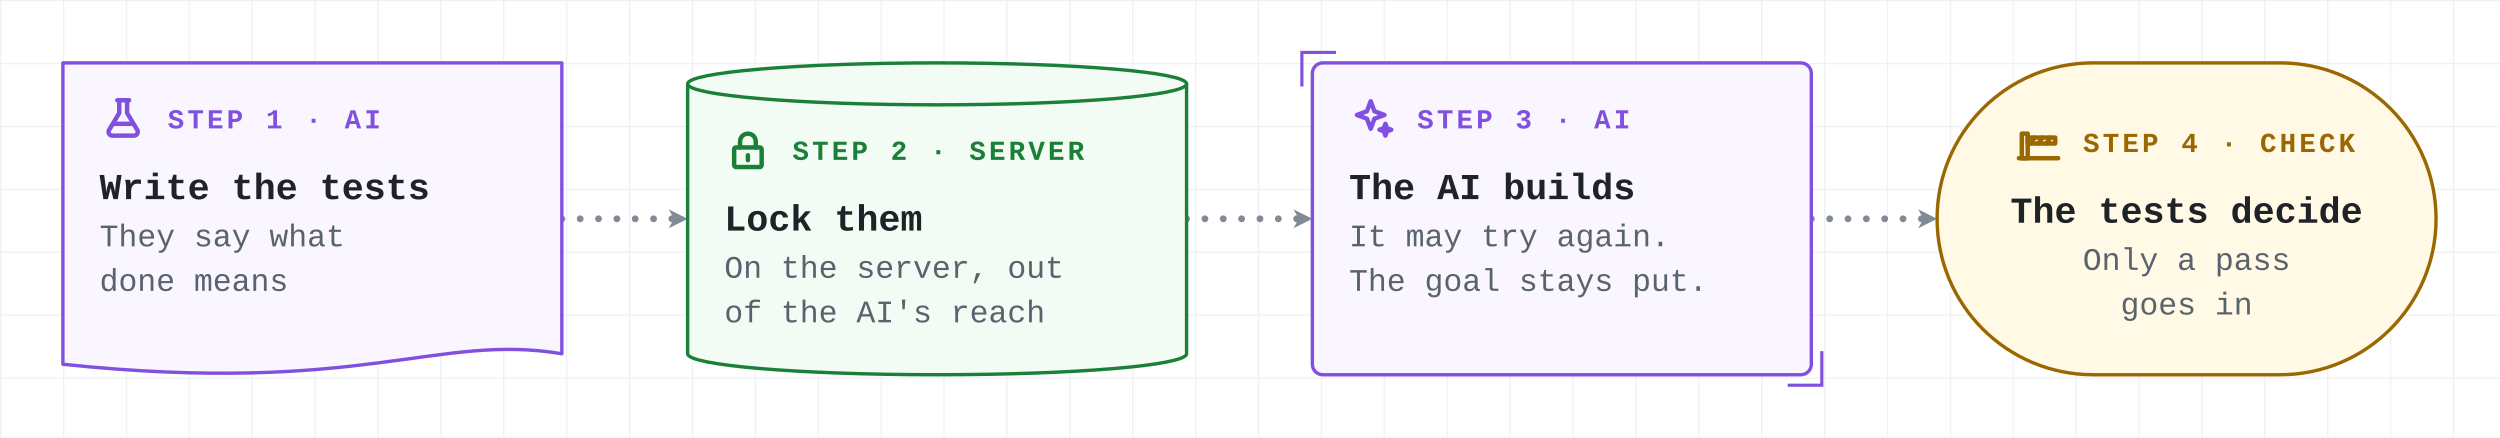
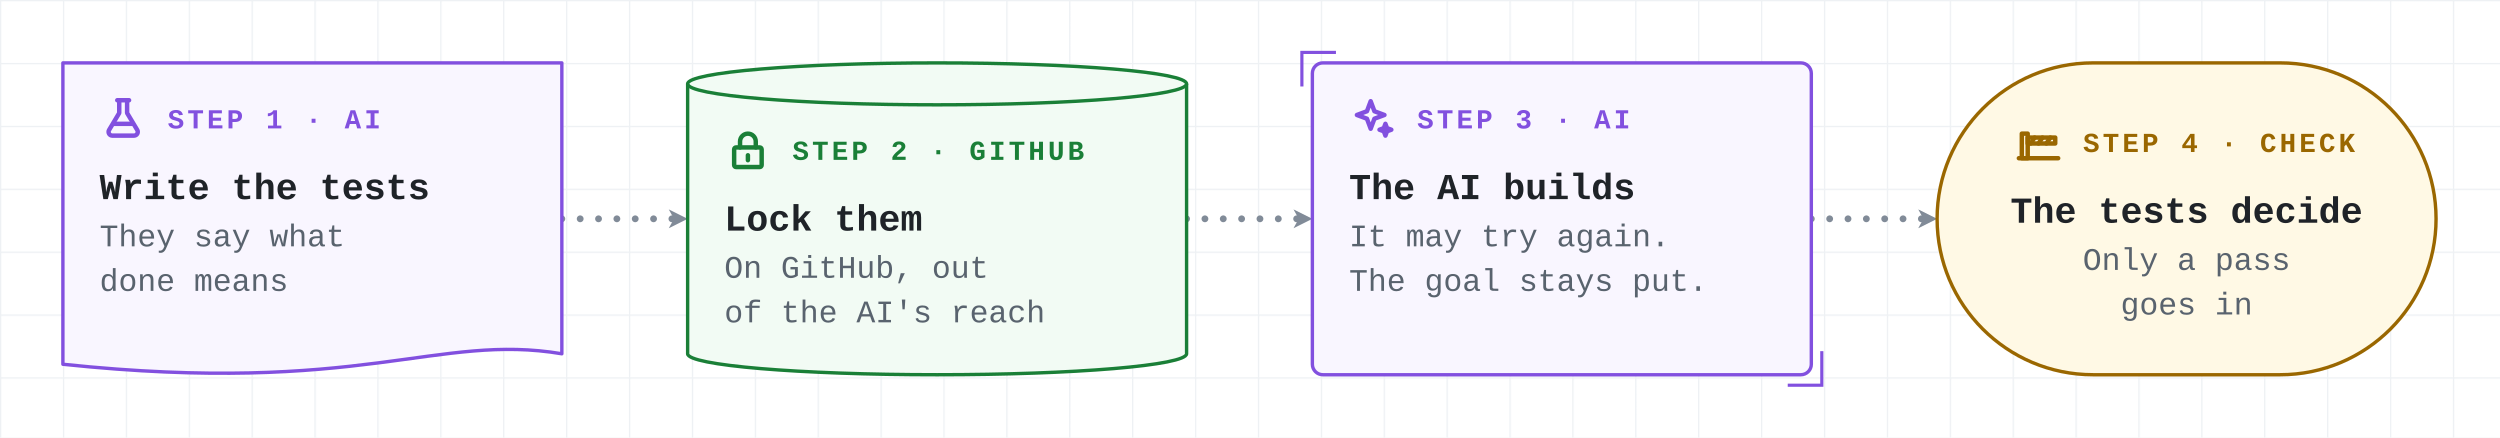
<svg xmlns="http://www.w3.org/2000/svg" viewBox="-24 -24 954 167" width="954" height="167" role="img" aria-labelledby="title desc" font-family="ui-monospace, SFMono-Regular, 'JetBrains Mono', 'Cascadia Mono', Menlo, Consolas, 'Liberation Mono', monospace">
  <defs>
    <marker id="arrow-plain" viewBox="0 0 10 10" refX="9" refY="5" markerWidth="9" markerHeight="9" markerUnits="userSpaceOnUse" orient="auto-start-reverse">
      <path d="M1,1 L9,5 L1,9 L3.2,5 z" fill="#818b98" />
    </marker>
    <marker id="arrow-fail" viewBox="0 0 10 10" refX="9" refY="5" markerWidth="9" markerHeight="9" markerUnits="userSpaceOnUse" orient="auto-start-reverse">
      <path d="M1,1 L9,5 L1,9 L3.2,5 z" fill="#cf222e" />
    </marker>
    <marker id="arrow-pass" viewBox="0 0 10 10" refX="9" refY="5" markerWidth="9" markerHeight="9" markerUnits="userSpaceOnUse" orient="auto-start-reverse">
      <path d="M1,1 L9,5 L1,9 L3.2,5 z" fill="#1a7f37" />
    </marker>
    <pattern id="grid" x="-24" y="-24" width="24" height="24" patternUnits="userSpaceOnUse">
      <path d="M24 0H0V24" fill="none" stroke="#eef1f4" stroke-width="1" />
    </pattern>
  </defs>
  <style>.main{stroke-width:2.6;stroke-dasharray:0 7;animation:flow 0.8s linear infinite}.side{stroke-width:1.6;stroke-dasharray:6 5;animation:side 1.6s linear infinite}@keyframes flow{to{stroke-dashoffset:-7}}@keyframes side{to{stroke-dashoffset:-11}}@media (prefers-reduced-motion:reduce){.main,.side{animation:none}.ticket{display:none}}</style>
  <rect x="-24" y="-24" width="954" height="167" fill="#ffffff" />
  <rect x="-24" y="-24" width="954" height="167" fill="url(#grid)" />
  <path class="main" d="M190.4,59.5 L238.4,59.5" fill="none" stroke="#818b98" stroke-linecap="round" stroke-linejoin="round" marker-end="url(#arrow-plain)" />
  <path class="main" d="M428.8,59.5 L476.8,59.5" fill="none" stroke="#818b98" stroke-linecap="round" stroke-linejoin="round" marker-end="url(#arrow-plain)" />
  <path class="main" d="M667.2,59.5 L715.2,59.5" fill="none" stroke="#818b98" stroke-linecap="round" stroke-linejoin="round" marker-end="url(#arrow-plain)" />
  <path d="M0.0,0.0 H190.4 V111.0 C142.8,103.0 114.2,127.0 0.0,115.0 Z" fill="#f9f6ff" stroke="#8250df" stroke-width="1.3" stroke-linejoin="round" />
  <g transform="translate(14.0,12.0) scale(0.75)" fill="none" stroke="#8250df" stroke-width="2.27" stroke-linecap="round" stroke-linejoin="round">
    <path d="M9 3h6" />
    <path d="M10 3v6.5l-5.2 8.7A1.9 1.9 0 0 0 6.4 21h11.2a1.9 1.9 0 0 0 1.6-2.8L14 9.5V3" />
    <path d="M7.4 15h9.2" />
  </g>
  <text x="40.0" y="25.0" font-size="10.5" font-weight="700" letter-spacing="1.2" fill="#8250df">STEP 1 · AI</text>
  <text x="14.0" y="52.0" font-size="14" font-weight="700" fill="#1f2328">Write the tests</text>
  <text x="14.0" y="70.0" font-size="12" fill="#59636e">They say what</text>
  <text x="14.0" y="87.0" font-size="12" fill="#59636e">done means</text>
  <path d="M238.4,8.0 A95.2,8 0 0 1 428.8,8.0 V111.0 A95.2,8 0 0 1 238.4,111.0 Z" fill="#f2fbf4" stroke="#1a7f37" stroke-width="1.3" stroke-linejoin="round" />
  <path d="M238.4,8.0 A95.2,8 0 0 0 428.8,8.0" fill="none" stroke="#1a7f37" stroke-width="1.3" />
  <g transform="translate(252.4,24.0) scale(0.75)" fill="none" stroke="#1a7f37" stroke-width="2.27" stroke-linecap="round" stroke-linejoin="round">
    <path d="M6 11h12a1 1 0 0 1 1 1v8a1 1 0 0 1-1 1H6a1 1 0 0 1-1-1v-8a1 1 0 0 1 1-1z" />
    <path d="M8 11V8a4 4 0 0 1 8 0v3" />
    <path d="M12 15v2.5" />
  </g>
-   <text x="278.4" y="37.0" font-size="10.5" font-weight="700" letter-spacing="1.2" fill="#1a7f37">STEP 2 · SERVER</text>
+   <text x="278.4" y="37.0" font-size="10.5" font-weight="700" letter-spacing="1.2" fill="#1a7f37">STEP 2 · GITHUB</text>
  <text x="252.4" y="64.0" font-size="14" font-weight="700" fill="#1f2328">Lock them</text>
-   <text x="252.4" y="82.0" font-size="12" fill="#59636e">On the server, out</text>
+   <text x="252.4" y="82.0" font-size="12" fill="#59636e">On GitHub, out</text>
  <text x="252.4" y="99.0" font-size="12" fill="#59636e">of the AI's reach</text>
  <rect x="476.8" y="0.0" width="190.4" height="119.0" rx="4" fill="#f9f6ff" stroke="#8250df" stroke-width="1.3" stroke-linejoin="round" />
  <path d="M485.8,-4.0 H472.8 V9.0" fill="none" stroke="#8250df" stroke-width="1.2" />
  <path d="M658.2,123.0 H671.2 V110.0" fill="none" stroke="#8250df" stroke-width="1.2" />
  <g transform="translate(490.8,12.0) scale(0.75)" fill="none" stroke="#8250df" stroke-width="2.27" stroke-linecap="round" stroke-linejoin="round">
    <path d="M11 3.5l1.9 5.1L18 10.5l-5.1 1.9L11 17.5l-1.9-5.1L4 10.5l5.1-1.9z" />
    <path d="M18.5 15l.8 2.2l2.2.8l-2.2.8l-.8 2.2l-.8-2.2l-2.2-.8l2.2-.8z" />
  </g>
  <text x="516.8" y="25.0" font-size="10.5" font-weight="700" letter-spacing="1.2" fill="#8250df">STEP 3 · AI</text>
  <text x="490.8" y="52.0" font-size="14" font-weight="700" fill="#1f2328">The AI builds</text>
  <text x="490.8" y="70.0" font-size="12" fill="#59636e">It may try again.</text>
  <text x="490.8" y="87.0" font-size="12" fill="#59636e">The goal stays put.</text>
  <rect x="715.2" y="0.0" width="190.4" height="119.0" rx="59.5" fill="#fff9e5" stroke="#9a6700" stroke-width="1.3" stroke-linejoin="round" />
  <g transform="translate(744.9,21.0) scale(0.75)" fill="none" stroke="#9a6700" stroke-width="2.27" stroke-linecap="round" stroke-linejoin="round">
    <path d="M3.5 8h3v12.5h-3z" />
    <path d="M6.5 10h14v3h-14z" />
    <path d="M10 10l-2 3M14 10l-2 3M18 10l-2 3" />
    <path d="M2 20.5h20" />
  </g>
  <text x="770.9" y="34.0" font-size="10.5" font-weight="700" letter-spacing="1.2" fill="#9a6700">STEP 4 · CHECK</text>
  <text x="810.4" y="61.0" text-anchor="middle" font-size="14" font-weight="700" fill="#1f2328">The tests decide</text>
  <text x="810.4" y="79.0" text-anchor="middle" font-size="12" fill="#59636e">Only a pass</text>
  <text x="810.4" y="96.0" text-anchor="middle" font-size="12" fill="#59636e">goes in</text>
</svg>
